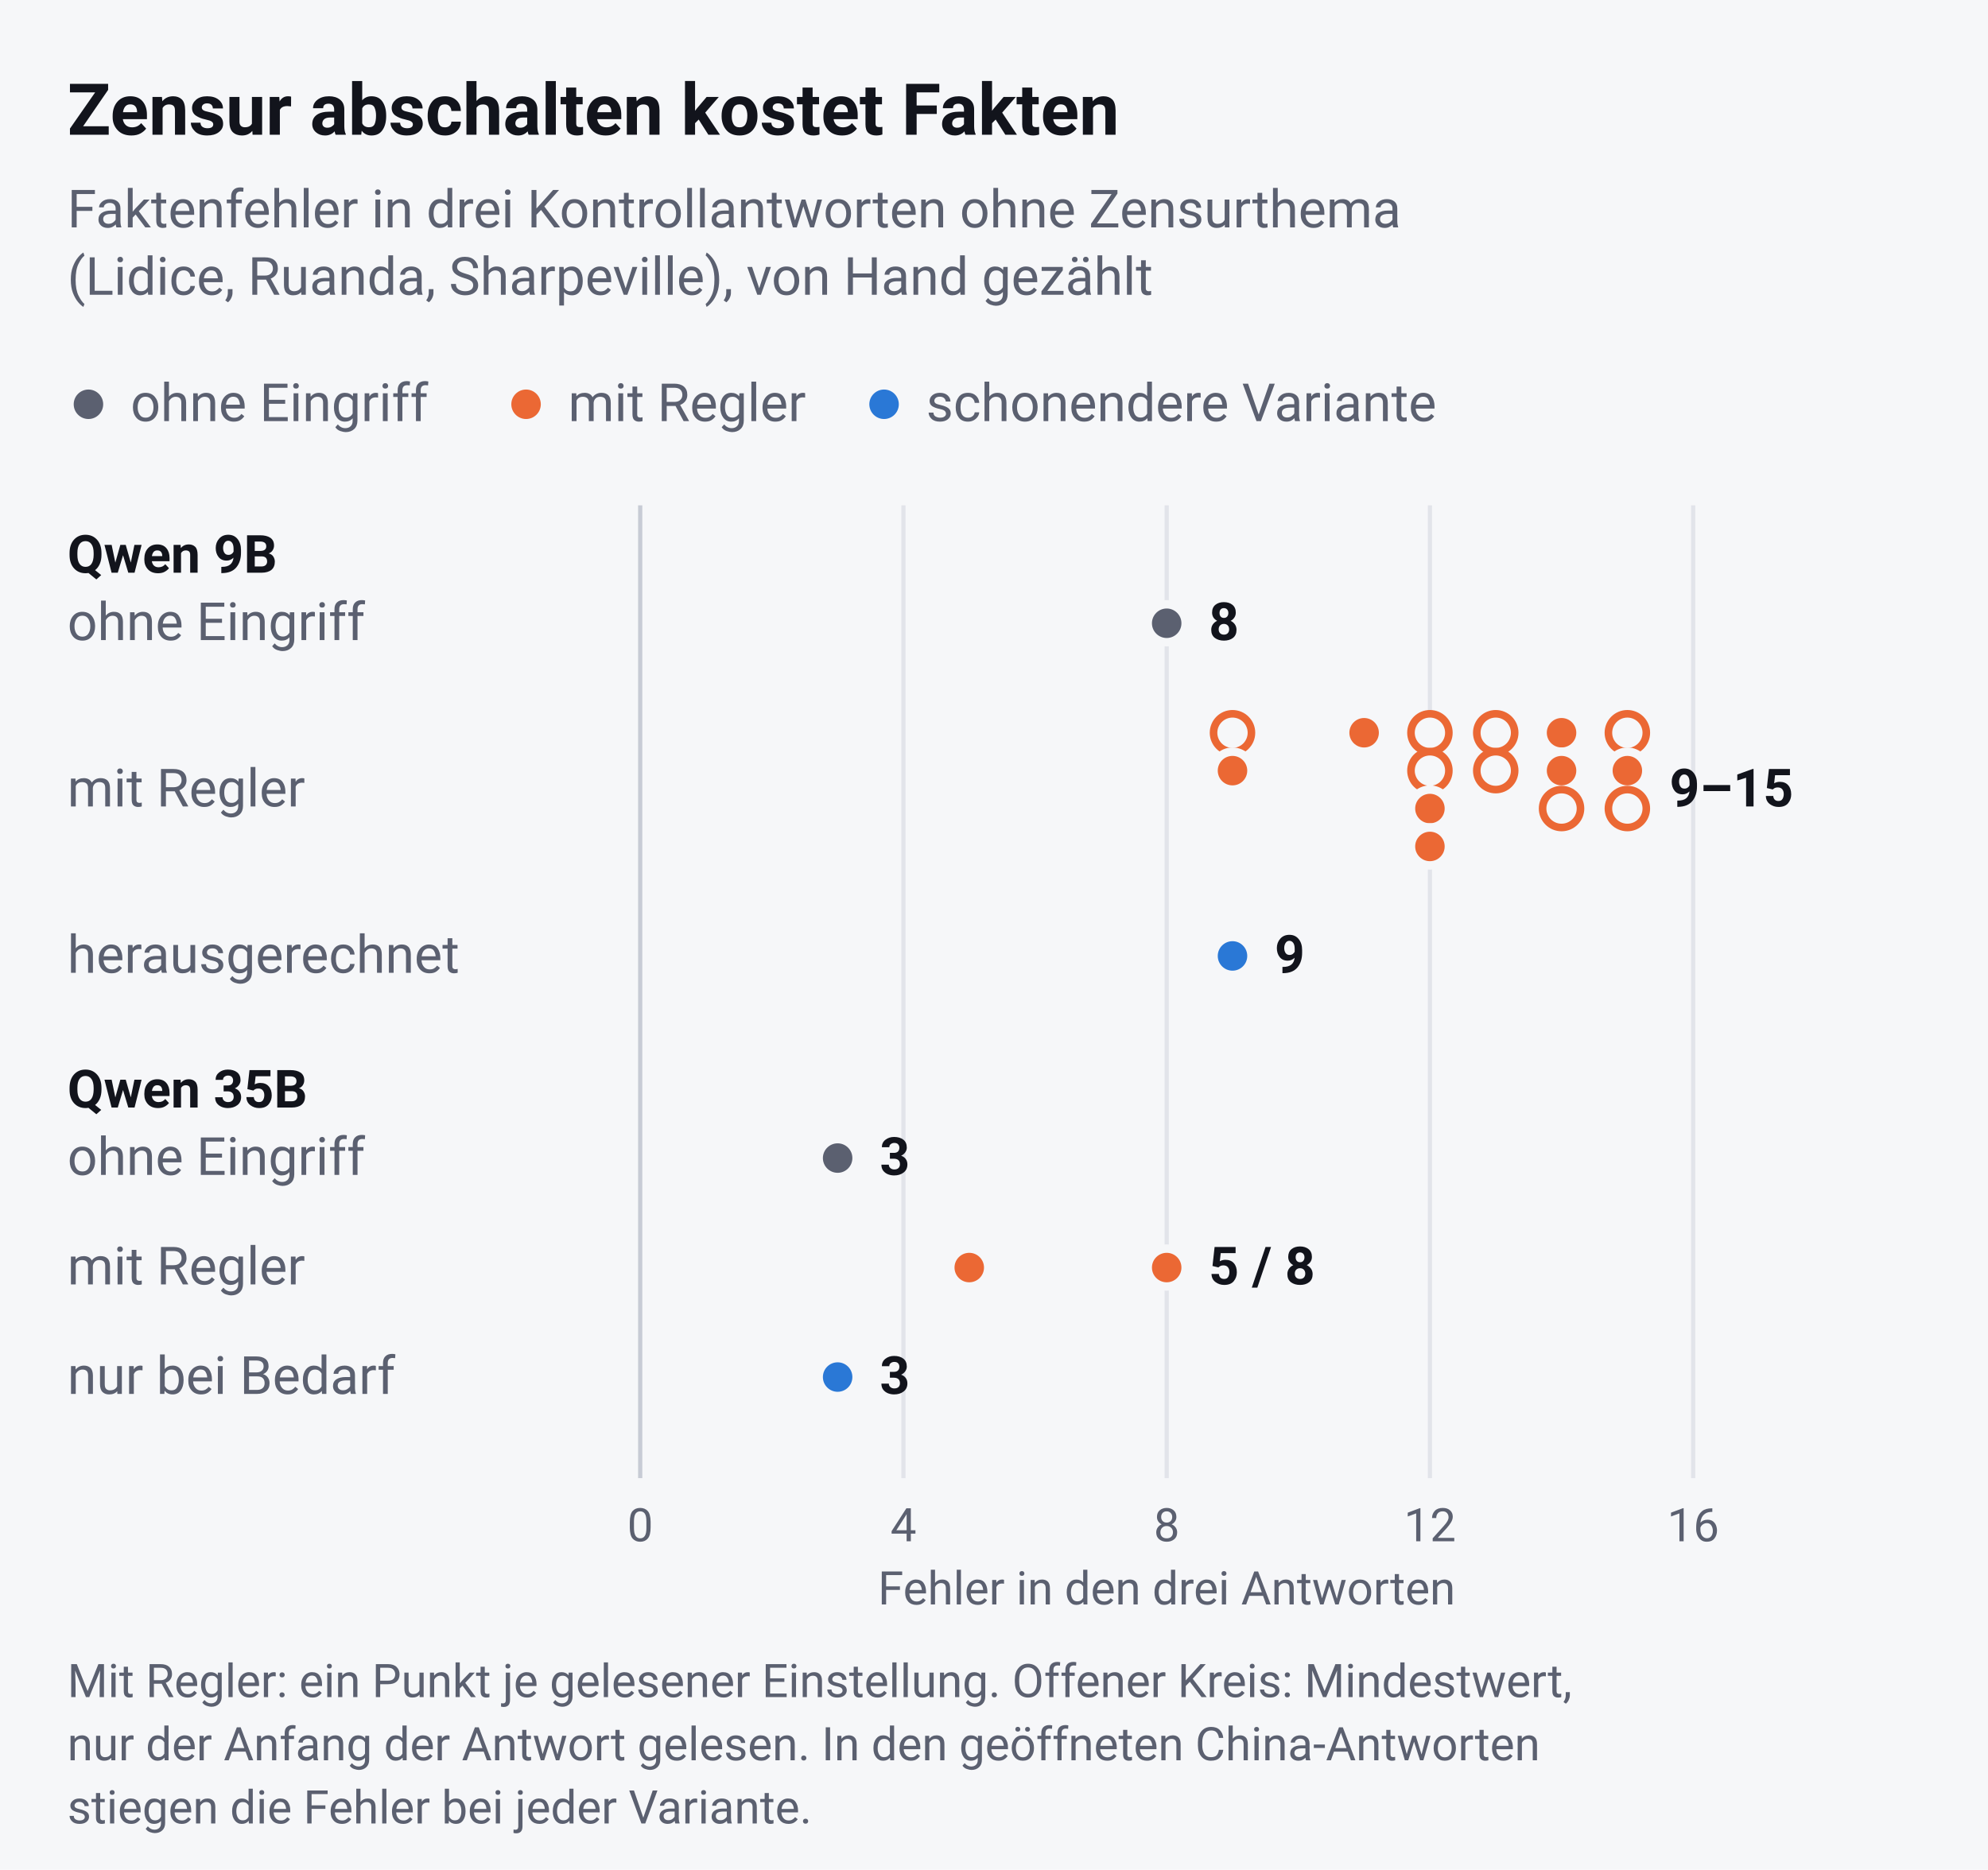
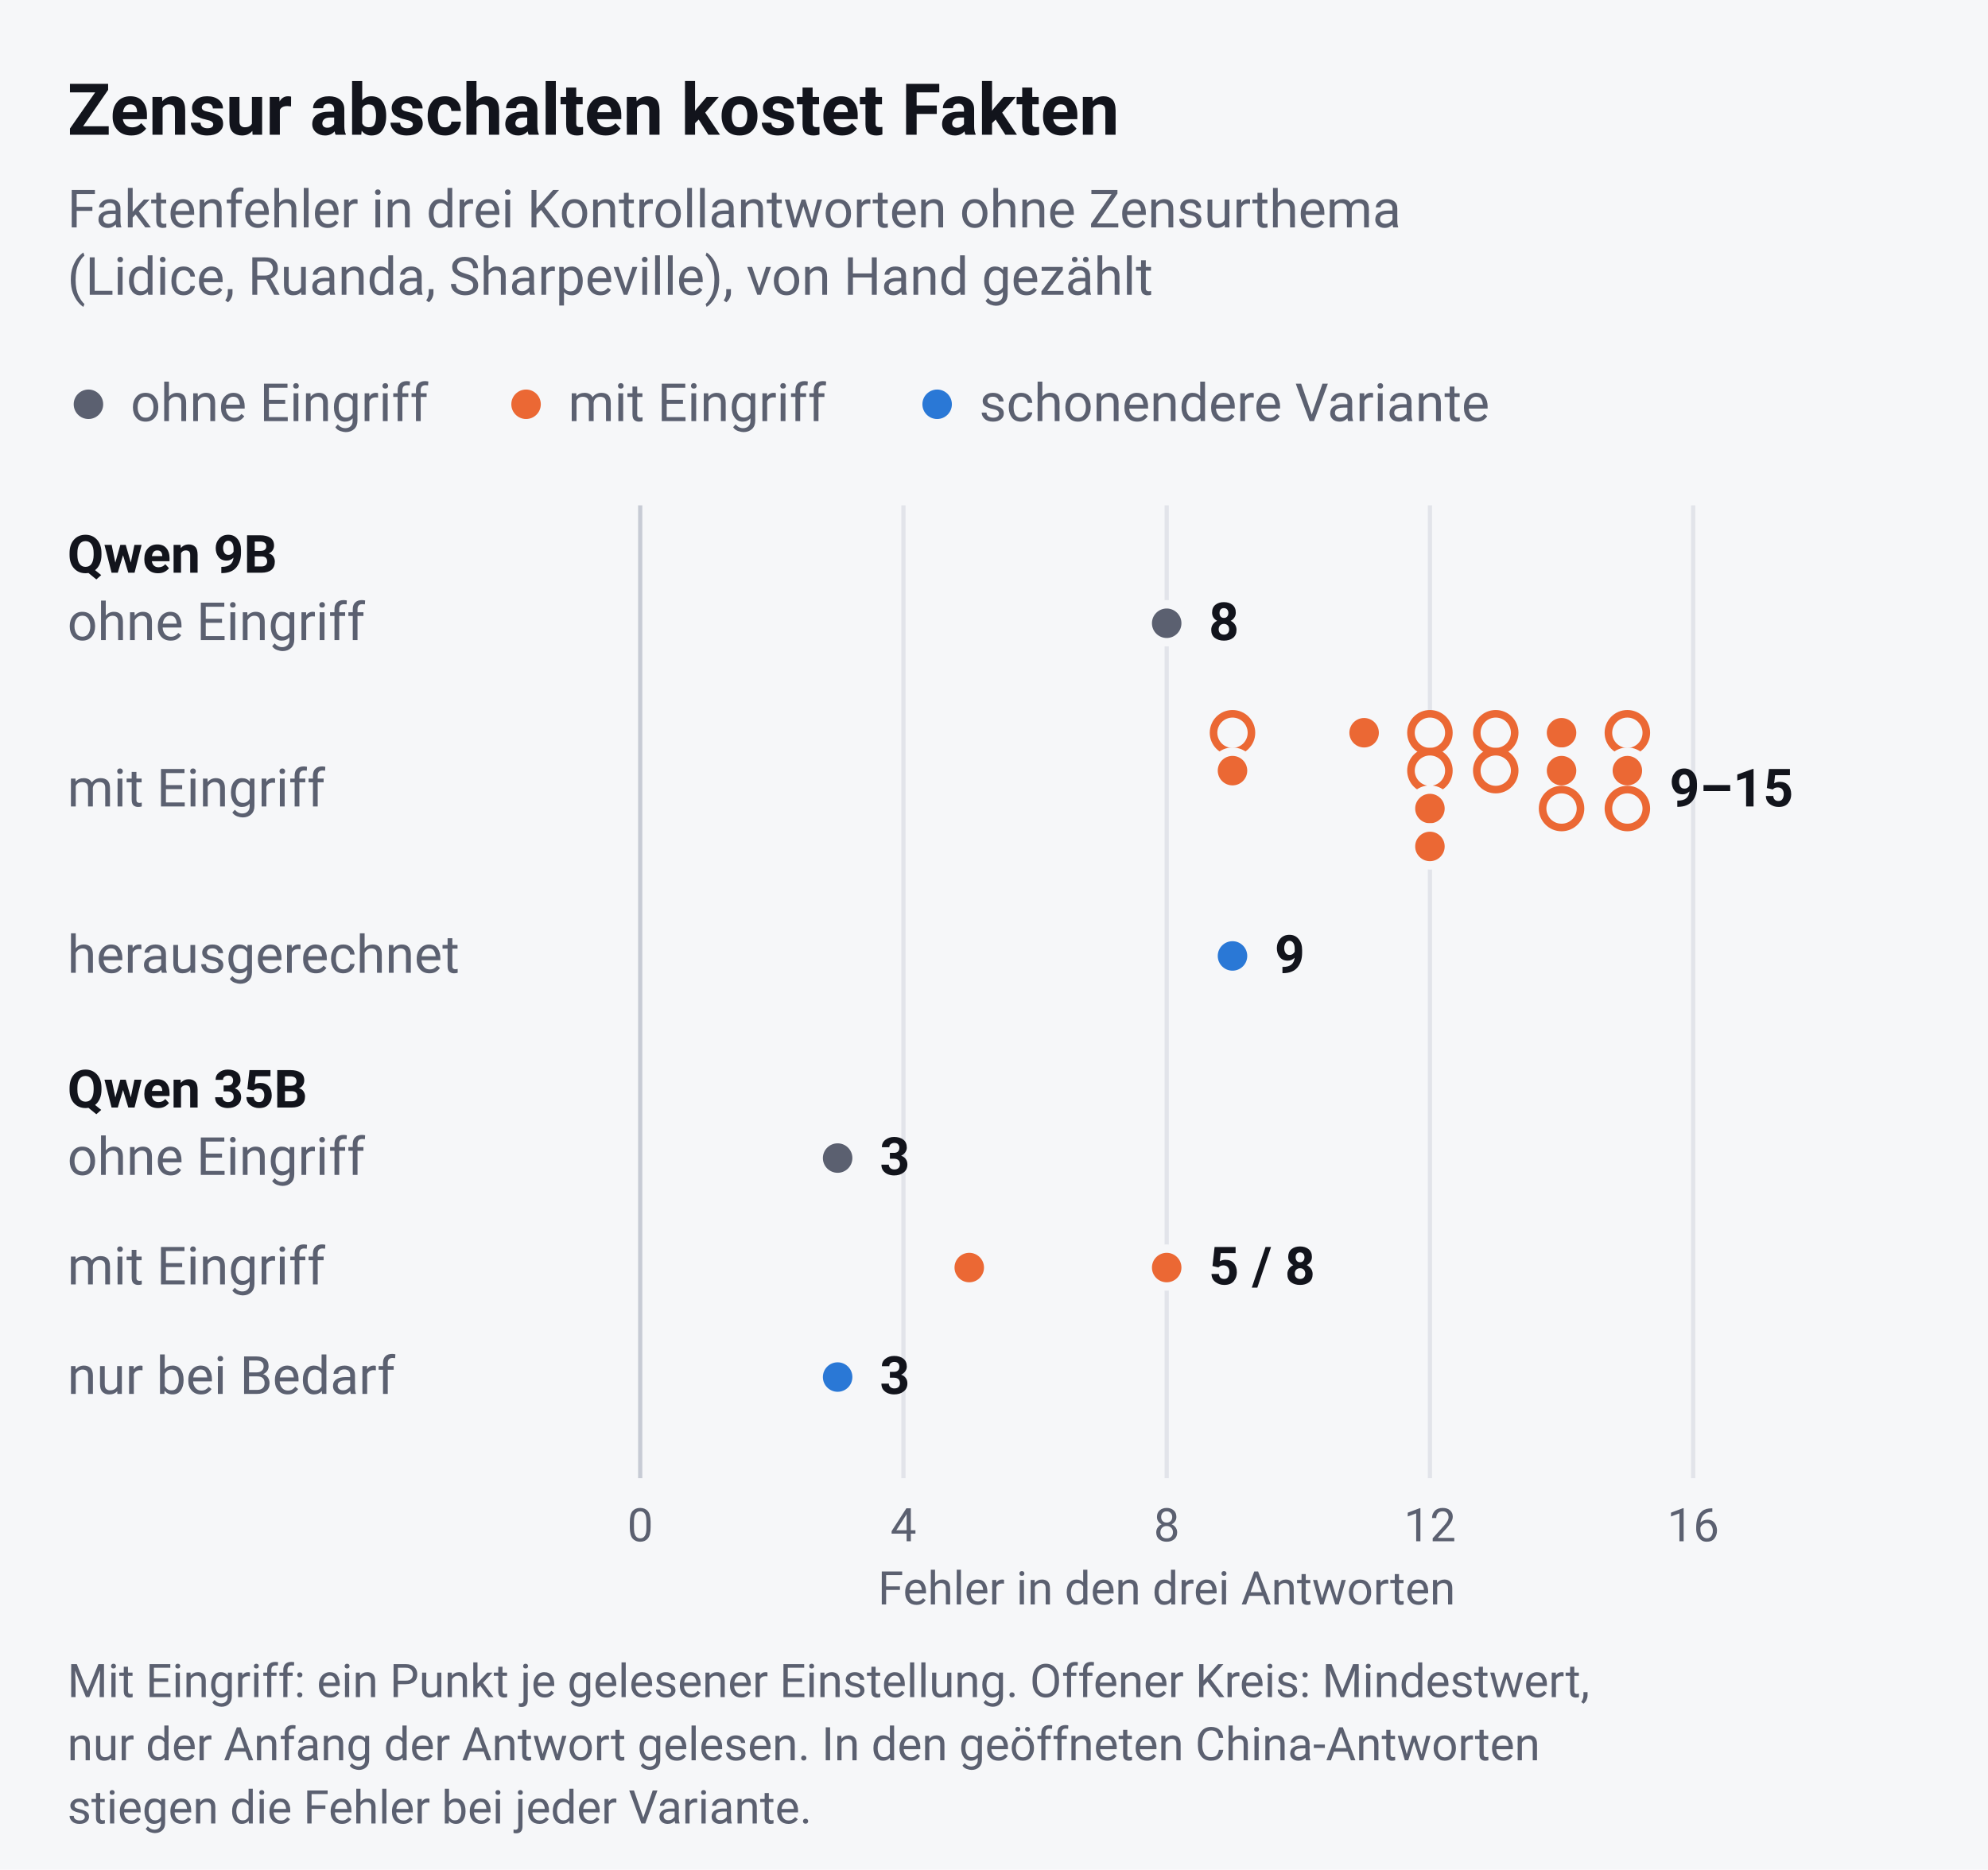
<svg xmlns="http://www.w3.org/2000/svg" viewBox="-16 -8 472 444" width="472" height="444" role="img" aria-labelledby="t d">
  <style>
.bg{fill:#f6f7f9}.ink{fill:#12141c}.mut{fill:#5b6070}.grid{stroke:#e2e4ea}.axis{stroke:#c7cbd5}
.s1{fill:#2a78d6}.s2{fill:#eb6834}.s0{fill:#5b6070}.s2o{fill:#f6f7f9;stroke:#eb6834}.u0{fill:#c7cbd5}.ring{stroke:#f6f7f9}.ring.s2o{stroke:#eb6834}
@media (prefers-color-scheme:dark){.bg{fill:#0d0f1f}.ink{fill:#eceefc}.mut{fill:#9da2c2}.grid{stroke:#23284a}.axis{stroke:#353c6b}
.s1{fill:#3987e5}.s2{fill:#d95926}.s0{fill:#9da2c2}.s2o{fill:#0d0f1f;stroke:#d95926}.u0{fill:#353c6b}.ring{stroke:#0d0f1f}.ring.s2o{stroke:#d95926}}
text{font-family:-apple-system,BlinkMacSystemFont,"Segoe UI",Roboto,sans-serif}
.t{font-size:17px;font-weight:700}.st{font-size:12.5px}.l{font-size:12.5px}.lb{font-size:12.5px;font-weight:600}.v{font-size:12.5px;font-weight:600;font-variant-numeric:tabular-nums}.f{font-size:11px}.tick{font-size:11px;font-variant-numeric:tabular-nums}
</style>
  <rect class="bg" x="-16" y="-8" width="472" height="444" />
  <text x="0" y="24" class="t ink">Zensur abschalten kostet Fakten</text>
  <text x="0" y="46" class="st mut">Faktenfehler in drei Kontrollantworten ohne Zensurthema</text>
  <text x="0" y="62" class="st mut">(Lidice, Ruanda, Sharpeville), von Hand gezählt</text>
  <circle cx="5" cy="88" r="4.5" class="s0 ring" stroke-width="2" />
  <text x="15" y="92" class="l mut">ohne Eingriff</text>
  <circle cx="108.9" cy="88" r="4.5" class="s2 ring" stroke-width="2" />
-   <text x="118.9" y="92" class="l mut">mit Regler</text>
-   <circle cx="193.9" cy="88" r="4.5" class="s1 ring" stroke-width="2" />
-   <text x="203.9" y="92" class="l mut">schonendere Variante</text>
+   <text x="118.9" y="92" class="l mut">mit Eingriff</text>
+   <circle cx="206.5" cy="88" r="4.5" class="s1 ring" stroke-width="2" />
+   <text x="216.5" y="92" class="l mut">schonendere Variante</text>
  <line x1="136" x2="136" y1="112" y2="343" class="axis" stroke-width="1" />
  <text x="136" y="358" class="tick mut" text-anchor="middle">0</text>
  <line x1="198.5" x2="198.5" y1="112" y2="343" class="grid" stroke-width="1" />
  <text x="198.5" y="358" class="tick mut" text-anchor="middle">4</text>
  <line x1="261" x2="261" y1="112" y2="343" class="grid" stroke-width="1" />
  <text x="261" y="358" class="tick mut" text-anchor="middle">8</text>
  <line x1="323.5" x2="323.5" y1="112" y2="343" class="grid" stroke-width="1" />
  <text x="323.5" y="358" class="tick mut" text-anchor="middle">12</text>
  <line x1="386" x2="386" y1="112" y2="343" class="grid" stroke-width="1" />
  <text x="386" y="358" class="tick mut" text-anchor="middle">16</text>
  <text x="0" y="128" class="lb ink">Qwen 9B</text>
  <text x="0" y="144" class="l mut">ohne Eingriff</text>
  <circle cx="261" cy="140" r="4.5" class="s0 ring" stroke-width="2" />
  <text x="271" y="144" class="v ink">8</text>
-   <text x="0" y="183.5" class="l mut">mit Regler</text>
+   <text x="0" y="183.5" class="l mut">mit Eingriff</text>
  <circle cx="354.75" cy="166" r="4.5" class="s2 ring" stroke-width="2" />
  <circle cx="370.375" cy="166" r="4.5" class="s2o ring" stroke-width="1.8" />
  <circle cx="339.125" cy="166" r="4.5" class="s2o ring" stroke-width="1.8" />
  <circle cx="323.5" cy="166" r="4.5" class="s2o ring" stroke-width="1.8" />
  <circle cx="370.375" cy="175" r="4.5" class="s2 ring" stroke-width="2" />
  <circle cx="323.5" cy="175" r="4.5" class="s2o ring" stroke-width="1.8" />
  <circle cx="339.125" cy="175" r="4.5" class="s2o ring" stroke-width="1.8" />
  <circle cx="354.75" cy="175" r="4.5" class="s2 ring" stroke-width="2" />
  <circle cx="323.5" cy="184" r="4.5" class="s2 ring" stroke-width="2" />
  <circle cx="276.625" cy="166" r="4.5" class="s2o ring" stroke-width="1.8" />
  <circle cx="276.625" cy="175" r="4.5" class="s2 ring" stroke-width="2" />
  <circle cx="354.75" cy="184" r="4.5" class="s2o ring" stroke-width="1.8" />
  <circle cx="370.375" cy="184" r="4.5" class="s2o ring" stroke-width="1.8" />
  <circle cx="323.5" cy="193" r="4.5" class="s2 ring" stroke-width="2" />
  <circle cx="307.875" cy="166" r="4.5" class="s2 ring" stroke-width="2" />
  <text x="380.375" y="183.5" class="v ink">9–15</text>
  <text x="0" y="223" class="l mut">herausgerechnet</text>
  <circle cx="276.625" cy="219" r="4.5" class="s1 ring" stroke-width="2" />
  <text x="286.625" y="223" class="v ink">9</text>
  <text x="0" y="255" class="lb ink">Qwen 35B</text>
  <text x="0" y="271" class="l mut">ohne Eingriff</text>
  <circle cx="182.875" cy="267" r="4.5" class="s0 ring" stroke-width="2" />
  <text x="192.875" y="271" class="v ink">3</text>
-   <text x="0" y="297" class="l mut">mit Regler</text>
+   <text x="0" y="297" class="l mut">mit Eingriff</text>
  <circle cx="214.125" cy="293" r="4.5" class="s2 ring" stroke-width="2" />
  <circle cx="261" cy="293" r="4.5" class="s2 ring" stroke-width="2" />
  <text x="271" y="297" class="v ink">5 / 8</text>
  <text x="0" y="323" class="l mut">nur bei Bedarf</text>
  <circle cx="182.875" cy="319" r="4.5" class="s1 ring" stroke-width="2" />
  <text x="192.875" y="323" class="v ink">3</text>
  <text x="261" y="373" class="f mut" text-anchor="middle">Fehler in den drei Antworten</text>
-   <text x="0" y="395" class="f mut">Mit Regler: ein Punkt je gelesener Einstellung. Offener Kreis: Mindestwert,</text>
+   <text x="0" y="395" class="f mut">Mit Eingriff: ein Punkt je gelesener Einstellung. Offener Kreis: Mindestwert,</text>
  <text x="0" y="410" class="f mut">nur der Anfang der Antwort gelesen. In den geöffneten China-Antworten</text>
  <text x="0" y="425" class="f mut">stiegen die Fehler bei jeder Variante.</text>
</svg>
